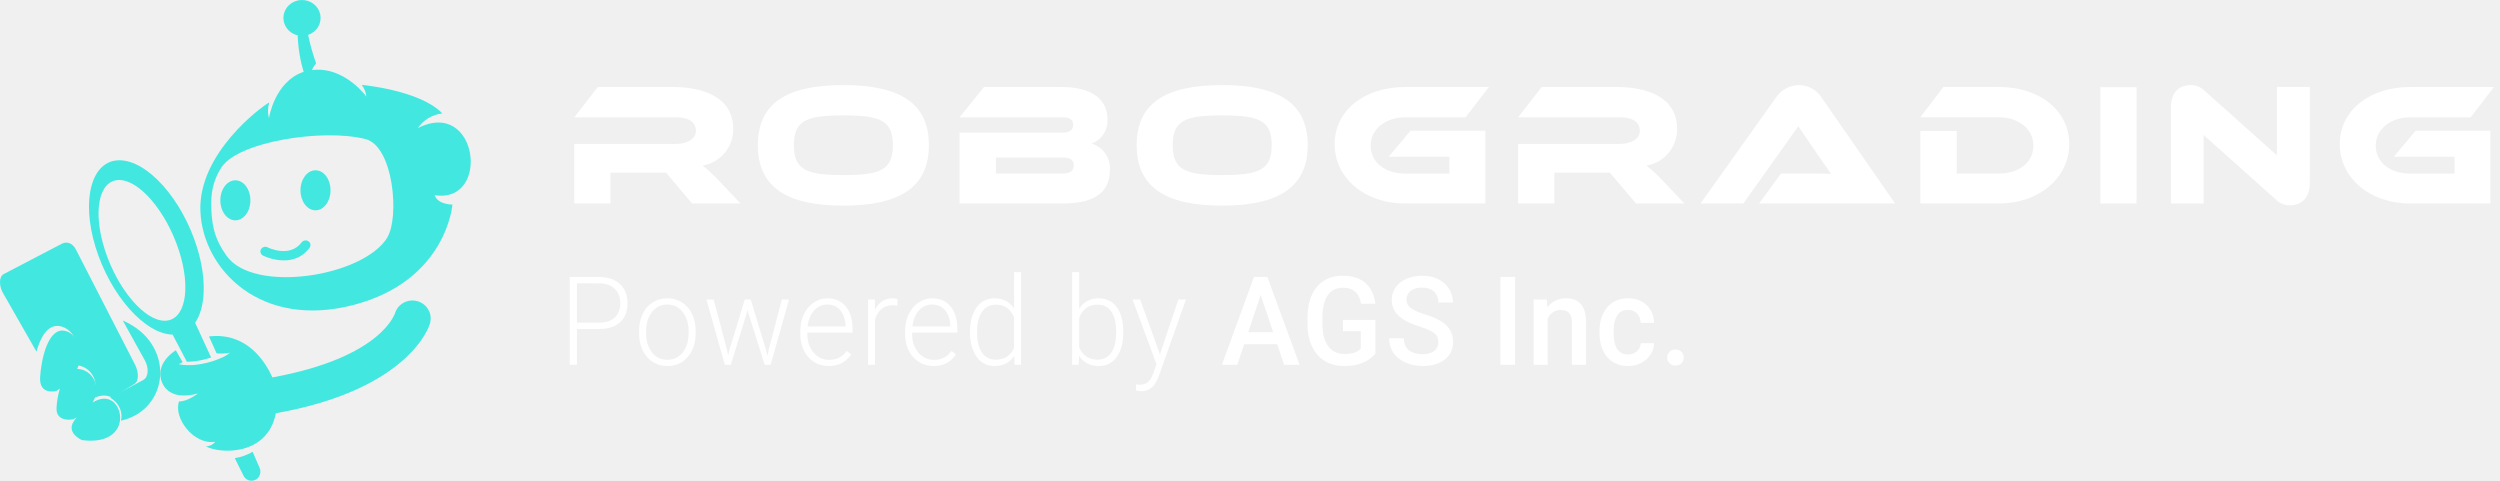
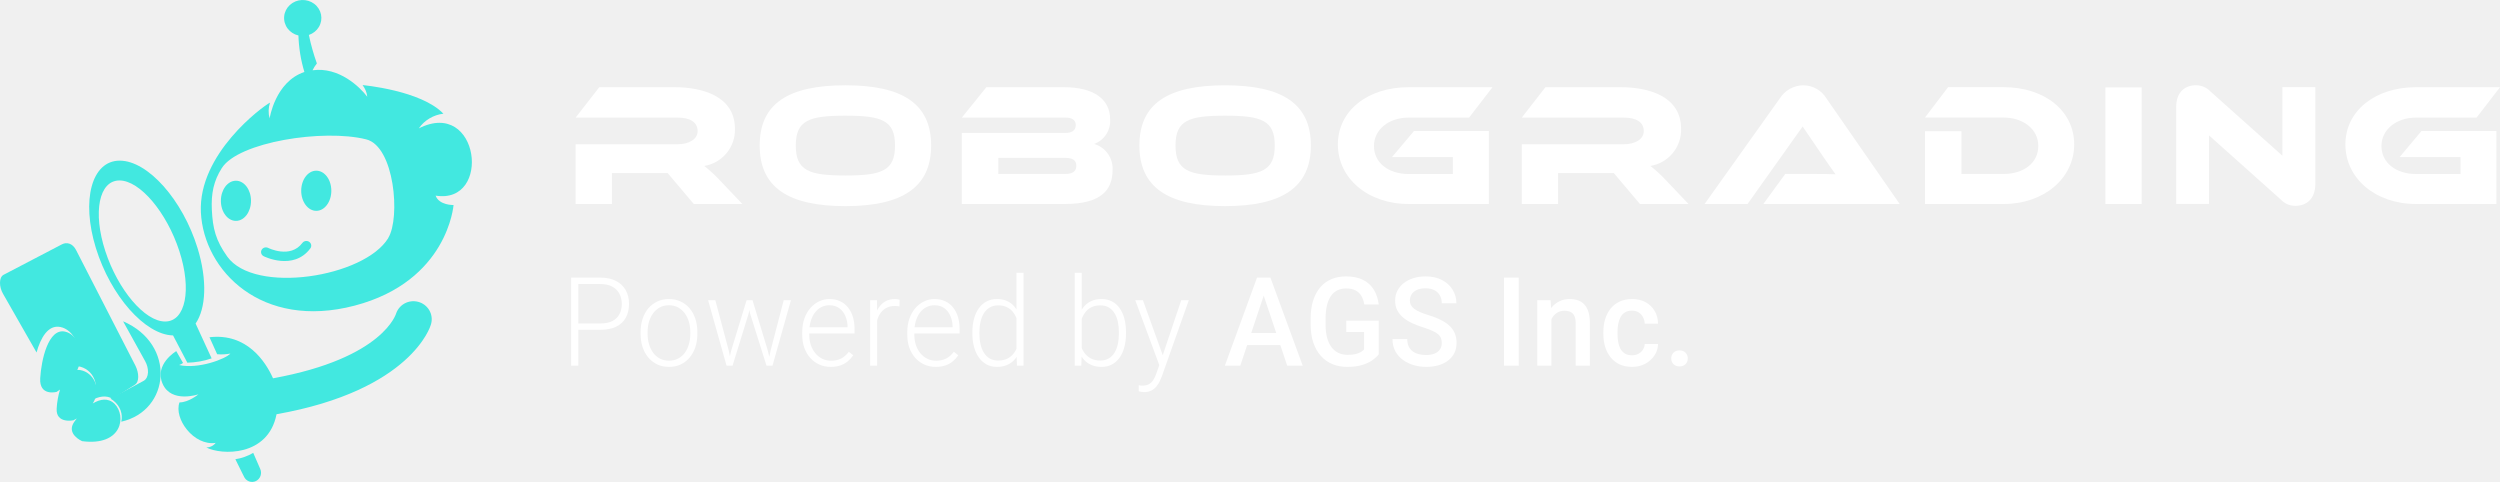
- <svg xmlns="http://www.w3.org/2000/svg" width="208" height="40" viewBox="0 0 208 40" fill="none">
-   <path d="M34.837 25.092C34.651 25.024 34.452 24.993 34.253 25.001C34.054 25.009 33.859 25.056 33.678 25.138C33.497 25.221 33.335 25.338 33.2 25.482C33.066 25.627 32.961 25.796 32.893 25.981C32.893 25.981 31.898 29.719 22.662 31.399C22.044 30.021 20.501 27.628 17.387 27.991L18.023 29.4C18.39 29.433 18.76 29.415 19.122 29.345C18.737 29.788 16.454 30.66 14.865 30.297C14.984 30.259 15.094 30.201 15.192 30.125L14.629 29.144C14.629 29.144 12.778 30.234 13.501 31.864C14.224 33.495 16.472 32.727 16.472 32.727C16.472 32.727 15.664 33.4 14.898 33.4C14.408 34.737 16.081 37.029 17.901 36.759C17.809 36.877 17.691 36.973 17.556 37.039C17.421 37.104 17.273 37.139 17.122 37.139C18.338 37.78 22.256 37.938 22.953 34.381C34.167 32.394 35.733 27.027 35.741 27.01C35.81 26.826 35.84 26.63 35.832 26.434C35.824 26.237 35.776 26.045 35.692 25.866C35.608 25.688 35.489 25.528 35.343 25.395C35.196 25.263 35.024 25.16 34.837 25.092Z" fill="#42E8E0" />
-   <path d="M10.215 26.667L12.04 29.963C12.384 30.563 12.384 31.36 11.916 31.613L9.167 33.09C9.264 33.143 9.355 33.204 9.438 33.273C9.702 33.486 9.898 33.758 10.009 34.061C10.119 34.364 10.139 34.688 10.067 35C14.14 34.085 14.642 28.57 10.215 26.667Z" fill="#42E8E0" />
-   <path d="M7.703 33.487C8.499 32.192 7.703 30.907 6.697 30.724C6.605 30.704 6.512 30.697 6.418 30.703C7.137 29.181 6.371 27.724 5.393 27.523C4.014 27.227 3.426 29.858 3.337 31.391C3.248 32.925 4.702 32.526 4.702 32.526C4.8 32.461 4.894 32.399 4.981 32.334C4.826 32.848 4.733 33.38 4.702 33.918C4.633 35.195 6.095 34.885 6.095 34.885C6.193 34.834 6.285 34.781 6.374 34.731C6.298 34.825 6.229 34.917 6.168 35.006C5.446 36.031 6.817 36.616 6.817 36.616C10.137 37.054 10.522 34.53 9.502 33.51C8.964 33.002 8.315 33.117 7.703 33.487Z" fill="#42E8E0" />
-   <path d="M26.25 14.167C25.56 14.167 25 14.915 25 15.833C25 16.752 25.56 17.5 26.25 17.5C26.94 17.5 27.5 16.755 27.5 15.833C27.5 14.912 26.946 14.167 26.25 14.167Z" fill="#42E8E0" />
-   <path d="M34.761 10.656C34.99 10.323 35.291 10.041 35.643 9.83C35.995 9.619 36.391 9.485 36.803 9.436C34.955 7.498 30.092 7.061 30.092 7.061C30.311 7.345 30.447 7.68 30.483 8.032C29.895 7.249 28.148 5.527 25.941 5.833C26.038 5.631 26.158 5.441 26.3 5.266C26.025 4.493 25.803 3.703 25.635 2.902C25.987 2.784 26.283 2.548 26.468 2.236C26.654 1.925 26.717 1.559 26.646 1.206C26.574 0.854 26.373 0.538 26.08 0.317C25.787 0.095 25.42 -0.016 25.048 0.002C24.676 0.02 24.323 0.167 24.055 0.416C23.786 0.665 23.619 0.999 23.586 1.357C23.552 1.715 23.653 2.072 23.871 2.364C24.088 2.656 24.407 2.862 24.77 2.945C24.8 3.971 24.966 4.989 25.264 5.975C22.831 6.789 22.378 9.831 22.378 9.831C22.26 9.399 22.271 8.943 22.411 8.517C21.763 8.86 16.447 12.773 16.674 17.613C16.9 22.454 21.713 27.396 29.445 25.365C37.176 23.333 37.644 17.017 37.644 17.017C37.644 17.017 36.447 17.049 36.156 16.237C40.857 16.992 39.795 8.103 34.761 10.656ZM32.231 19.753C30.248 23.015 21.122 24.462 18.86 21.293C17.903 19.954 17.656 18.958 17.583 17.409C17.521 16.07 17.727 15.02 18.415 13.942C19.798 11.78 26.844 10.682 30.383 11.564C32.755 12.137 33.237 18.087 32.231 19.736V19.753Z" fill="#42E8E0" />
-   <path d="M25.667 20.075C25.624 20.045 25.575 20.023 25.523 20.011C25.471 19.999 25.418 19.997 25.365 20.005C25.312 20.013 25.262 20.03 25.216 20.057C25.171 20.084 25.131 20.119 25.099 20.161C24.095 21.503 22.26 20.577 22.255 20.575C22.16 20.527 22.049 20.518 21.947 20.55C21.845 20.582 21.76 20.651 21.711 20.743C21.662 20.834 21.653 20.941 21.686 21.04C21.718 21.138 21.79 21.22 21.886 21.267C21.886 21.267 24.34 22.506 25.755 20.62C25.787 20.578 25.809 20.532 25.822 20.482C25.834 20.432 25.837 20.38 25.828 20.33C25.82 20.279 25.802 20.231 25.774 20.187C25.746 20.143 25.71 20.105 25.667 20.075Z" fill="#42E8E0" />
-   <path d="M19.583 15C18.892 15 18.333 15.747 18.333 16.668C18.333 17.589 18.892 18.333 19.583 18.333C20.274 18.333 20.833 17.589 20.833 16.668C20.833 15.747 20.274 15 19.583 15Z" fill="#42E8E0" />
-   <path fill-rule="evenodd" clip-rule="evenodd" d="M9.914 14.978C11.609 14.978 13.835 17.612 14.883 20.831C15.932 24.051 15.403 26.685 13.706 26.685C12.009 26.685 9.786 24.051 8.737 20.831C7.689 17.612 8.217 14.978 9.914 14.978ZM21.018 37.586L21.589 38.901C21.633 38.991 21.659 39.09 21.665 39.192C21.671 39.293 21.658 39.394 21.625 39.49C21.592 39.586 21.541 39.674 21.475 39.749C21.408 39.825 21.328 39.886 21.238 39.928C21.148 39.971 21.051 39.996 20.952 39.999C20.853 40.003 20.755 39.987 20.662 39.951C20.569 39.915 20.484 39.861 20.412 39.791C20.34 39.721 20.283 39.637 20.243 39.544L19.535 38.116C20.057 38.037 20.561 37.858 21.018 37.586ZM16.235 26.854L17.566 29.746C16.915 29.969 16.235 30.089 15.549 30.103L14.363 27.841C12.043 27.791 9.186 24.563 7.957 20.586C6.729 16.608 7.606 13.333 9.937 13.333C12.269 13.333 15.157 16.579 16.395 20.586C17.22 23.261 17.098 25.599 16.235 26.854ZM0.294 22.81L5.131 20.284C5.531 20.073 6.02 20.185 6.314 20.755L11.249 30.366C11.534 30.952 11.577 31.695 11.192 31.935L9.346 33.106C8.817 32.772 8.203 32.898 7.589 33.229C7.776 32.985 7.898 32.695 7.941 32.388C7.984 32.081 7.946 31.767 7.833 31.48C7.719 31.192 7.533 30.941 7.293 30.751C7.053 30.561 6.769 30.439 6.468 30.399C6.362 30.379 6.254 30.372 6.146 30.378C6.937 28.833 6.086 27.346 5.003 27.138C3.991 26.942 3.368 28.04 3.034 29.257L0.248 24.378C-0.077 23.823 -0.103 23.023 0.294 22.81Z" fill="#42E8E0" />
-   <path d="M61.615 16.931H57.584L55.415 14.366H50.789V16.931H47.777V11.974H56.243C57.176 11.974 57.903 11.556 57.903 10.891C57.903 10.136 57.277 9.761 56.243 9.761H47.777L49.74 7.238H55.998C58.21 7.238 61.001 7.934 61.001 10.701C61.02 11.433 60.772 12.146 60.305 12.711C59.837 13.275 59.18 13.653 58.455 13.774C58.944 14.162 59.401 14.588 59.823 15.047L61.615 16.931Z" fill="white" />
-   <path d="M77.285 12.078C77.285 15.538 74.898 17.109 70.171 17.109C65.444 17.109 63.053 15.561 63.053 12.078C63.053 8.596 65.429 7.079 70.171 7.079C74.913 7.079 77.285 8.615 77.285 12.078ZM74.288 12.078C74.288 9.993 73.195 9.602 70.171 9.602C67.147 9.602 66.05 9.989 66.05 12.078C66.05 14.168 67.143 14.566 70.171 14.566C73.199 14.566 74.288 14.164 74.288 12.078Z" fill="white" />
-   <path d="M92.344 14.106C92.344 15.712 91.457 16.931 88.387 16.931H79.831V11.034H88.445C88.885 11.034 89.289 10.875 89.289 10.384C89.289 9.892 88.869 9.761 88.445 9.761H79.831L81.868 7.238H88.317C90.649 7.238 92.142 8.139 92.142 9.919C92.168 10.354 92.053 10.786 91.815 11.151C91.576 11.516 91.226 11.795 90.816 11.947C91.278 12.084 91.679 12.372 91.956 12.764C92.233 13.155 92.37 13.628 92.344 14.106ZM82.859 13.104V14.439H88.403C89.055 14.439 89.335 14.207 89.335 13.758C89.335 13.309 89.055 13.104 88.403 13.104H82.859Z" fill="white" />
-   <path d="M108.803 12.078C108.803 15.538 106.416 17.109 101.685 17.109C96.954 17.109 94.571 15.561 94.571 12.078C94.571 8.596 96.942 7.079 101.685 7.079C106.427 7.079 108.803 8.615 108.803 12.078ZM105.806 12.078C105.806 9.993 104.713 9.602 101.685 9.602C98.657 9.602 97.568 9.989 97.568 12.078C97.568 14.168 98.661 14.566 101.685 14.566C104.71 14.566 105.806 14.164 105.806 12.078Z" fill="white" />
-   <path d="M117.358 10.875H123.578V16.931H116.908C113.533 16.931 111.042 14.799 111.042 11.99C111.042 9.18 113.533 7.238 116.908 7.238H123.878L121.934 9.761H116.908C115.279 9.761 114.039 10.744 114.039 12.121C114.039 13.499 115.232 14.443 116.908 14.443H120.589V13.038H115.536L117.358 10.875Z" fill="white" />
-   <path d="M140.146 16.931H136.115L133.946 14.366H129.319V16.931H126.307V11.974H134.774C135.707 11.974 136.434 11.556 136.434 10.891C136.434 10.136 135.807 9.761 134.774 9.761H126.307L128.27 7.238H134.529C136.741 7.238 139.532 7.934 139.532 10.701C139.551 11.433 139.303 12.146 138.835 12.711C138.367 13.275 137.711 13.653 136.985 13.774C137.474 14.162 137.932 14.588 138.354 15.047L140.146 16.931Z" fill="white" />
-   <path d="M146.357 16.931L148.176 14.439H150.622C151.205 14.439 151.885 14.439 152.351 14.466C152.091 14.117 151.683 13.525 151.364 13.061L149.619 10.499L145.047 16.931H141.483L147.726 8.166C147.933 7.838 148.219 7.566 148.558 7.376C148.898 7.186 149.28 7.084 149.669 7.079C150.056 7.081 150.437 7.182 150.774 7.372C151.111 7.563 151.393 7.836 151.593 8.166L157.673 16.931H146.357Z" fill="white" />
-   <path d="M166.291 16.931H159.773V10.891H162.8V14.439H166.299C167.974 14.439 169.179 13.511 169.179 12.118C169.179 10.725 167.928 9.757 166.299 9.757H159.773L161.692 7.234H166.291C169.697 7.234 172.157 9.192 172.157 11.986C172.157 14.78 169.669 16.931 166.291 16.931Z" fill="white" />
-   <path d="M177.759 16.931H174.746V7.257H177.759V16.931Z" fill="white" />
-   <path d="M189.312 16.567L183.345 11.235V16.927H180.624V8.886C180.624 7.597 181.401 7.075 182.268 7.075C182.494 7.076 182.718 7.123 182.925 7.213C183.132 7.302 183.319 7.433 183.473 7.597L189.44 12.926V7.234H192.173V15.259C192.173 16.548 191.395 17.086 190.517 17.086C190.291 17.087 190.067 17.042 189.859 16.953C189.652 16.864 189.466 16.732 189.312 16.567Z" fill="white" />
-   <path d="M200.981 10.875H207.2V16.931H200.53C197.156 16.931 194.668 14.799 194.668 11.99C194.668 9.18 197.156 7.238 200.53 7.238H207.5L205.556 9.761H200.53C198.901 9.761 197.661 10.744 197.661 12.121C197.661 13.499 198.854 14.443 200.53 14.443H204.223V13.038H199.169L200.981 10.875Z" fill="white" />
-   <path d="M49.816 27.374H47.793V26.847H49.816C50.238 26.847 50.581 26.777 50.844 26.636C51.111 26.492 51.304 26.298 51.425 26.054C51.548 25.81 51.61 25.535 51.61 25.231C51.61 24.933 51.548 24.658 51.425 24.407C51.304 24.156 51.111 23.956 50.844 23.805C50.581 23.651 50.238 23.574 49.816 23.574H48.002V30.351H47.403V23.042H49.816C50.336 23.042 50.773 23.134 51.127 23.318C51.485 23.502 51.755 23.758 51.937 24.086C52.118 24.414 52.209 24.792 52.209 25.221C52.209 25.669 52.118 26.056 51.937 26.38C51.755 26.702 51.486 26.948 51.132 27.118C50.778 27.289 50.339 27.374 49.816 27.374Z" fill="white" />
-   <path d="M53.171 27.721V27.555C53.171 27.16 53.226 26.795 53.337 26.461C53.447 26.126 53.605 25.836 53.81 25.592C54.018 25.348 54.266 25.159 54.556 25.025C54.845 24.888 55.167 24.819 55.521 24.819C55.878 24.819 56.202 24.888 56.491 25.025C56.78 25.159 57.029 25.348 57.237 25.592C57.445 25.836 57.604 26.126 57.715 26.461C57.825 26.795 57.88 27.16 57.88 27.555V27.721C57.88 28.116 57.825 28.48 57.715 28.815C57.604 29.146 57.445 29.434 57.237 29.679C57.032 29.923 56.785 30.114 56.496 30.251C56.207 30.385 55.885 30.452 55.531 30.452C55.173 30.452 54.85 30.385 54.56 30.251C54.271 30.114 54.023 29.923 53.815 29.679C53.607 29.434 53.447 29.146 53.337 28.815C53.226 28.48 53.171 28.116 53.171 27.721ZM53.751 27.555V27.721C53.751 28.018 53.79 28.301 53.868 28.569C53.946 28.834 54.06 29.07 54.209 29.277C54.359 29.481 54.544 29.642 54.765 29.759C54.986 29.876 55.241 29.935 55.531 29.935C55.817 29.935 56.069 29.876 56.286 29.759C56.507 29.642 56.693 29.481 56.842 29.277C56.992 29.07 57.104 28.834 57.178 28.569C57.256 28.301 57.295 28.018 57.295 27.721V27.555C57.295 27.261 57.256 26.981 57.178 26.717C57.104 26.452 56.99 26.216 56.837 26.009C56.688 25.801 56.502 25.637 56.281 25.517C56.06 25.396 55.807 25.336 55.521 25.336C55.235 25.336 54.981 25.396 54.76 25.517C54.543 25.637 54.357 25.801 54.205 26.009C54.055 26.216 53.941 26.452 53.863 26.717C53.789 26.981 53.751 27.261 53.751 27.555Z" fill="white" />
-   <path d="M60.695 29.081L61.967 24.919H62.377L62.133 26.039L60.802 30.351H60.392L60.695 29.081ZM59.373 24.919L60.49 29.106L60.729 30.351H60.305L58.774 24.919H59.373ZM63.961 29.091L65.048 24.919H65.648L64.117 30.351H63.698L63.961 29.091ZM62.459 24.919L63.712 29.046L64.029 30.351H63.62L62.26 26.034L62.03 24.919H62.459Z" fill="white" />
-   <path d="M68.949 30.452C68.605 30.452 68.288 30.387 67.999 30.256C67.713 30.125 67.462 29.941 67.248 29.704C67.037 29.466 66.873 29.185 66.755 28.86C66.642 28.532 66.585 28.174 66.585 27.786V27.57C66.585 27.152 66.645 26.773 66.765 26.436C66.886 26.097 67.051 25.808 67.263 25.567C67.474 25.326 67.714 25.142 67.984 25.015C68.257 24.884 68.543 24.819 68.842 24.819C69.177 24.819 69.474 24.881 69.734 25.005C69.994 25.125 70.212 25.297 70.388 25.522C70.566 25.743 70.701 26.005 70.792 26.31C70.883 26.611 70.929 26.944 70.929 27.309V27.675H66.936V27.163H70.349V27.093C70.342 26.789 70.282 26.504 70.168 26.24C70.058 25.972 69.892 25.754 69.671 25.587C69.45 25.42 69.174 25.336 68.842 25.336C68.595 25.336 68.368 25.39 68.16 25.497C67.955 25.604 67.778 25.758 67.628 25.959C67.482 26.156 67.368 26.392 67.287 26.666C67.209 26.938 67.17 27.239 67.17 27.57V27.786C67.17 28.087 67.212 28.368 67.297 28.629C67.384 28.887 67.508 29.115 67.667 29.312C67.83 29.51 68.021 29.663 68.242 29.774C68.463 29.884 68.707 29.94 68.974 29.94C69.286 29.94 69.562 29.881 69.802 29.764C70.043 29.643 70.259 29.454 70.451 29.197L70.817 29.488C70.703 29.662 70.56 29.823 70.388 29.97C70.219 30.117 70.015 30.234 69.778 30.321C69.541 30.408 69.265 30.452 68.949 30.452Z" fill="white" />
-   <path d="M72.802 25.818V30.351H72.222V24.919H72.787L72.802 25.818ZM74.669 24.879L74.654 25.431C74.589 25.421 74.526 25.413 74.464 25.406C74.403 25.4 74.336 25.396 74.264 25.396C74.011 25.396 73.788 25.445 73.597 25.542C73.408 25.636 73.249 25.768 73.119 25.939C72.989 26.106 72.89 26.303 72.821 26.531C72.753 26.755 72.714 26.996 72.704 27.254L72.49 27.339C72.49 26.984 72.526 26.655 72.597 26.35C72.669 26.046 72.778 25.779 72.924 25.552C73.073 25.321 73.26 25.142 73.484 25.015C73.712 24.884 73.978 24.819 74.284 24.819C74.359 24.819 74.432 24.826 74.503 24.839C74.578 24.849 74.633 24.863 74.669 24.879Z" fill="white" />
-   <path d="M77.668 30.452C77.324 30.452 77.007 30.387 76.718 30.256C76.432 30.125 76.182 29.941 75.967 29.704C75.756 29.466 75.592 29.185 75.475 28.86C75.361 28.532 75.304 28.174 75.304 27.786V27.57C75.304 27.152 75.364 26.773 75.484 26.436C75.605 26.097 75.77 25.808 75.982 25.567C76.193 25.326 76.433 25.142 76.703 25.015C76.976 24.884 77.262 24.819 77.561 24.819C77.896 24.819 78.193 24.881 78.453 25.005C78.713 25.125 78.931 25.297 79.107 25.522C79.285 25.743 79.42 26.005 79.511 26.31C79.602 26.611 79.648 26.944 79.648 27.309V27.675H75.655V27.163H79.068V27.093C79.061 26.789 79.001 26.504 78.887 26.24C78.777 25.972 78.611 25.754 78.39 25.587C78.169 25.42 77.893 25.336 77.561 25.336C77.314 25.336 77.087 25.39 76.879 25.497C76.674 25.604 76.497 25.758 76.347 25.959C76.201 26.156 76.087 26.392 76.006 26.666C75.928 26.938 75.889 27.239 75.889 27.57V27.786C75.889 28.087 75.931 28.368 76.016 28.629C76.104 28.887 76.227 29.115 76.386 29.312C76.549 29.51 76.741 29.663 76.962 29.774C77.183 29.884 77.426 29.94 77.693 29.94C78.005 29.94 78.281 29.881 78.522 29.764C78.762 29.643 78.978 29.454 79.17 29.197L79.536 29.488C79.422 29.662 79.279 29.823 79.107 29.97C78.938 30.117 78.734 30.234 78.497 30.321C78.26 30.408 77.984 30.452 77.668 30.452Z" fill="white" />
-   <path d="M84.368 29.297V22.64H84.953V30.351H84.407L84.368 29.297ZM80.707 27.691V27.585C80.707 27.163 80.754 26.784 80.848 26.445C80.942 26.104 81.077 25.813 81.253 25.572C81.432 25.328 81.646 25.142 81.896 25.015C82.147 24.884 82.429 24.819 82.745 24.819C83.053 24.819 83.326 24.871 83.564 24.975C83.801 25.078 84.004 25.227 84.173 25.421C84.345 25.616 84.483 25.846 84.587 26.114C84.695 26.382 84.773 26.68 84.821 27.008V28.348C84.782 28.656 84.711 28.939 84.607 29.197C84.503 29.451 84.365 29.674 84.192 29.864C84.02 30.052 83.812 30.197 83.569 30.301C83.328 30.401 83.05 30.452 82.735 30.452C82.423 30.452 82.142 30.385 81.891 30.251C81.641 30.117 81.428 29.928 81.253 29.684C81.077 29.436 80.942 29.143 80.848 28.805C80.754 28.467 80.707 28.096 80.707 27.691ZM81.292 27.585V27.691C81.292 28.009 81.323 28.303 81.385 28.574C81.446 28.845 81.54 29.081 81.667 29.282C81.794 29.483 81.955 29.64 82.15 29.754C82.345 29.868 82.576 29.925 82.842 29.925C83.177 29.925 83.458 29.859 83.686 29.729C83.913 29.595 84.095 29.419 84.231 29.202C84.368 28.981 84.467 28.74 84.529 28.479V26.917C84.49 26.74 84.433 26.559 84.358 26.375C84.284 26.191 84.181 26.022 84.051 25.868C83.924 25.711 83.762 25.585 83.564 25.492C83.369 25.395 83.131 25.346 82.852 25.346C82.582 25.346 82.35 25.403 82.155 25.517C81.96 25.631 81.797 25.79 81.667 25.994C81.54 26.195 81.446 26.43 81.385 26.702C81.323 26.973 81.292 27.267 81.292 27.585Z" fill="white" />
-   <path d="M89.202 22.64H89.787V29.297L89.748 30.351H89.202V22.64ZM93.458 27.585V27.691C93.458 28.096 93.412 28.467 93.321 28.805C93.23 29.143 93.099 29.436 92.926 29.684C92.754 29.928 92.543 30.117 92.293 30.251C92.046 30.385 91.761 30.452 91.439 30.452C91.124 30.452 90.845 30.401 90.601 30.301C90.357 30.197 90.149 30.052 89.977 29.864C89.805 29.674 89.666 29.451 89.562 29.197C89.459 28.939 89.385 28.656 89.343 28.348V27.008C89.392 26.68 89.47 26.382 89.577 26.114C89.684 25.846 89.823 25.616 89.992 25.421C90.164 25.227 90.368 25.078 90.606 24.975C90.846 24.871 91.121 24.819 91.43 24.819C91.751 24.819 92.037 24.884 92.288 25.015C92.541 25.142 92.754 25.328 92.926 25.572C93.099 25.813 93.23 26.104 93.321 26.445C93.412 26.784 93.458 27.163 93.458 27.585ZM92.868 27.691V27.585C92.868 27.267 92.838 26.973 92.78 26.702C92.722 26.43 92.629 26.195 92.502 25.994C92.379 25.79 92.219 25.631 92.024 25.517C91.829 25.403 91.595 25.346 91.322 25.346C91.043 25.346 90.804 25.395 90.606 25.492C90.411 25.585 90.248 25.711 90.118 25.868C89.992 26.022 89.891 26.191 89.816 26.375C89.741 26.559 89.686 26.74 89.65 26.917V28.479C89.706 28.73 89.801 28.966 89.938 29.187C90.074 29.407 90.258 29.587 90.489 29.724C90.719 29.858 91.001 29.925 91.332 29.925C91.599 29.925 91.828 29.868 92.019 29.754C92.215 29.64 92.374 29.483 92.497 29.282C92.624 29.081 92.717 28.845 92.775 28.574C92.837 28.303 92.868 28.009 92.868 27.691Z" fill="white" />
-   <path d="M96.399 29.809L98.041 24.919H98.67L96.438 31.225C96.392 31.349 96.334 31.486 96.262 31.637C96.194 31.787 96.103 31.931 95.989 32.068C95.879 32.209 95.739 32.323 95.57 32.41C95.404 32.5 95.201 32.545 94.96 32.545C94.899 32.545 94.819 32.537 94.722 32.52C94.627 32.507 94.559 32.493 94.517 32.48L94.512 31.973C94.548 31.983 94.6 31.991 94.668 31.998C94.736 32.005 94.783 32.008 94.809 32.008C95.021 32.008 95.198 31.971 95.341 31.898C95.487 31.824 95.609 31.713 95.706 31.566C95.804 31.422 95.89 31.242 95.965 31.024L96.399 29.809ZM94.863 24.919L96.545 29.583L96.701 30.211L96.277 30.457L94.229 24.919H94.863Z" fill="white" />
-   <path d="M105.064 24.016L102.943 30.351H101.661L104.333 23.042H105.152L105.064 24.016ZM106.839 30.351L104.713 24.016L104.62 23.042H105.444L108.126 30.351H106.839ZM106.736 27.64V28.639H102.875V27.64H106.736Z" fill="white" />
-   <path d="M114.435 26.616V29.407C114.334 29.545 114.177 29.695 113.962 29.859C113.751 30.02 113.47 30.159 113.119 30.276C112.768 30.393 112.331 30.452 111.808 30.452C111.362 30.452 110.954 30.375 110.584 30.221C110.213 30.064 109.893 29.834 109.624 29.533C109.357 29.232 109.151 28.865 109.004 28.434C108.858 27.998 108.785 27.503 108.785 26.948V26.441C108.785 25.888 108.852 25.396 108.985 24.965C109.121 24.529 109.316 24.161 109.57 23.86C109.823 23.559 110.129 23.331 110.486 23.177C110.847 23.02 111.255 22.941 111.71 22.941C112.292 22.941 112.773 23.042 113.153 23.243C113.537 23.44 113.832 23.715 114.04 24.066C114.248 24.417 114.38 24.819 114.435 25.271H113.236C113.197 25.016 113.121 24.789 113.007 24.588C112.896 24.387 112.737 24.23 112.529 24.116C112.324 23.999 112.058 23.94 111.73 23.94C111.447 23.94 111.198 23.996 110.984 24.106C110.769 24.216 110.59 24.379 110.447 24.593C110.308 24.807 110.202 25.068 110.131 25.376C110.059 25.684 110.023 26.035 110.023 26.43V26.948C110.023 27.349 110.064 27.706 110.145 28.017C110.23 28.328 110.35 28.591 110.506 28.805C110.665 29.019 110.859 29.182 111.086 29.292C111.314 29.399 111.57 29.453 111.856 29.453C112.136 29.453 112.365 29.429 112.544 29.382C112.722 29.332 112.864 29.274 112.968 29.207C113.075 29.136 113.158 29.07 113.216 29.006V27.555H111.739V26.616H114.435Z" fill="white" />
-   <path d="M119.667 28.469C119.667 28.318 119.645 28.184 119.599 28.067C119.557 27.95 119.481 27.843 119.37 27.746C119.26 27.649 119.104 27.555 118.902 27.465C118.704 27.371 118.45 27.276 118.142 27.178C117.804 27.071 117.492 26.953 117.206 26.822C116.923 26.688 116.676 26.534 116.465 26.36C116.253 26.183 116.089 25.98 115.972 25.753C115.855 25.522 115.797 25.256 115.797 24.954C115.797 24.657 115.857 24.386 115.977 24.141C116.101 23.897 116.274 23.686 116.499 23.509C116.726 23.328 116.994 23.189 117.303 23.092C117.612 22.992 117.953 22.941 118.327 22.941C118.853 22.941 119.307 23.042 119.687 23.243C120.07 23.443 120.365 23.713 120.569 24.051C120.777 24.389 120.881 24.762 120.881 25.17H119.667C119.667 24.929 119.617 24.717 119.516 24.533C119.419 24.345 119.269 24.198 119.068 24.091C118.87 23.984 118.618 23.93 118.312 23.93C118.023 23.93 117.782 23.976 117.591 24.066C117.399 24.156 117.256 24.278 117.162 24.432C117.067 24.586 117.02 24.76 117.02 24.954C117.02 25.092 117.051 25.217 117.113 25.331C117.175 25.442 117.269 25.545 117.396 25.642C117.522 25.736 117.682 25.825 117.873 25.908C118.065 25.992 118.291 26.072 118.551 26.149C118.944 26.27 119.287 26.404 119.58 26.551C119.872 26.695 120.116 26.859 120.311 27.043C120.506 27.227 120.652 27.436 120.75 27.671C120.847 27.901 120.896 28.164 120.896 28.459C120.896 28.767 120.836 29.044 120.716 29.292C120.595 29.536 120.423 29.745 120.199 29.92C119.978 30.09 119.711 30.223 119.399 30.316C119.091 30.407 118.746 30.452 118.366 30.452C118.025 30.452 117.688 30.405 117.357 30.311C117.028 30.217 116.729 30.075 116.46 29.884C116.19 29.69 115.975 29.449 115.816 29.162C115.657 28.87 115.577 28.531 115.577 28.142H116.801C116.801 28.38 116.84 28.582 116.918 28.75C116.999 28.917 117.111 29.054 117.254 29.162C117.397 29.265 117.563 29.342 117.752 29.392C117.943 29.443 118.148 29.468 118.366 29.468C118.652 29.468 118.891 29.426 119.082 29.342C119.277 29.259 119.424 29.141 119.521 28.991C119.619 28.84 119.667 28.666 119.667 28.469Z" fill="white" />
-   <path d="M126.056 23.042V30.351H124.833V23.042H126.056Z" fill="white" />
-   <path d="M128.768 26.079V30.351H127.593V24.919H128.7L128.768 26.079ZM128.558 27.434L128.178 27.43C128.181 27.045 128.233 26.692 128.334 26.37C128.438 26.049 128.581 25.773 128.763 25.542C128.948 25.311 129.169 25.134 129.426 25.01C129.683 24.883 129.969 24.819 130.284 24.819C130.538 24.819 130.767 24.856 130.972 24.929C131.18 25 131.357 25.115 131.503 25.276C131.652 25.436 131.766 25.646 131.844 25.903C131.922 26.158 131.961 26.471 131.961 26.842V30.351H130.781V26.837C130.781 26.576 130.744 26.37 130.669 26.22C130.598 26.066 130.492 25.957 130.352 25.893C130.216 25.826 130.045 25.793 129.841 25.793C129.639 25.793 129.459 25.836 129.299 25.923C129.14 26.01 129.005 26.129 128.895 26.28C128.788 26.43 128.705 26.605 128.646 26.802C128.588 26.999 128.558 27.21 128.558 27.434Z" fill="white" />
-   <path d="M135.458 29.488C135.65 29.488 135.822 29.449 135.975 29.372C136.131 29.292 136.256 29.182 136.35 29.041C136.448 28.9 136.501 28.738 136.511 28.554H137.618C137.611 28.905 137.51 29.225 137.315 29.513C137.12 29.801 136.862 30.03 136.54 30.201C136.218 30.368 135.863 30.452 135.473 30.452C135.07 30.452 134.719 30.381 134.42 30.241C134.121 30.097 133.872 29.899 133.674 29.648C133.475 29.398 133.326 29.108 133.225 28.78C133.128 28.452 133.079 28.101 133.079 27.726V27.55C133.079 27.175 133.128 26.824 133.225 26.496C133.326 26.164 133.475 25.873 133.674 25.622C133.872 25.371 134.121 25.175 134.42 25.035C134.719 24.891 135.068 24.819 135.468 24.819C135.89 24.819 136.261 24.906 136.579 25.08C136.898 25.251 137.148 25.49 137.33 25.798C137.515 26.102 137.611 26.457 137.618 26.862H136.511C136.501 26.661 136.452 26.481 136.365 26.32C136.28 26.156 136.16 26.026 136.004 25.928C135.851 25.831 135.668 25.783 135.453 25.783C135.216 25.783 135.019 25.833 134.863 25.933C134.707 26.03 134.585 26.164 134.498 26.335C134.41 26.502 134.346 26.692 134.307 26.902C134.272 27.11 134.254 27.326 134.254 27.55V27.726C134.254 27.95 134.272 28.168 134.307 28.378C134.343 28.589 134.405 28.778 134.493 28.946C134.584 29.11 134.707 29.242 134.863 29.342C135.019 29.439 135.217 29.488 135.458 29.488Z" fill="white" />
-   <path d="M138.711 29.749C138.711 29.561 138.773 29.404 138.896 29.277C139.02 29.146 139.187 29.081 139.398 29.081C139.613 29.081 139.78 29.146 139.9 29.277C140.024 29.404 140.086 29.561 140.086 29.749C140.086 29.936 140.024 30.094 139.9 30.221C139.78 30.348 139.613 30.412 139.398 30.412C139.187 30.412 139.02 30.348 138.896 30.221C138.773 30.094 138.711 29.936 138.711 29.749Z" fill="white" />
+ <svg xmlns="http://www.w3.org/2000/svg" width="249" height="48" viewBox="0 0 249 48" fill="none">
+   <path d="M41.805 30.11C41.581 30.029 41.342 29.992 41.104 30.002C40.865 30.011 40.63 30.067 40.414 30.166C40.197 30.265 40.002 30.405 39.84 30.579C39.678 30.752 39.553 30.956 39.471 31.177C39.471 31.177 38.278 35.663 27.194 37.678C26.452 36.025 24.602 33.154 20.865 33.589L21.628 35.28C22.068 35.32 22.512 35.297 22.947 35.215C22.485 35.746 19.745 36.791 17.838 36.357C17.98 36.311 18.113 36.241 18.23 36.15L17.555 34.973C17.555 34.973 15.333 36.281 16.201 38.237C17.069 40.194 19.766 39.273 19.766 39.273C19.766 39.273 18.797 40.08 17.877 40.08C17.289 41.685 19.297 44.435 21.481 44.111C21.371 44.252 21.23 44.367 21.068 44.446C20.906 44.525 20.727 44.566 20.547 44.566C22.005 45.336 26.708 45.526 27.544 41.257C41 38.873 42.879 32.433 42.889 32.412C42.971 32.191 43.008 31.956 42.998 31.72C42.988 31.485 42.931 31.254 42.831 31.04C42.73 30.826 42.587 30.634 42.411 30.474C42.235 30.315 42.029 30.191 41.805 30.11Z" fill="#42E8E0" />
+   <path d="M12.258 32L14.448 35.956C14.861 36.676 14.861 37.632 14.3 37.936L11 39.709C11.117 39.771 11.226 39.844 11.326 39.927C11.642 40.184 11.878 40.51 12.01 40.873C12.143 41.237 12.167 41.625 12.081 42C16.968 40.903 17.571 34.284 12.258 32Z" fill="#42E8E0" />
+   <path d="M9.243 40.184C10.199 38.631 9.243 37.088 8.036 36.868C7.926 36.845 7.814 36.837 7.702 36.843C8.565 35.017 7.645 33.269 6.472 33.028C4.817 32.673 4.112 35.829 4.005 37.67C3.898 39.51 5.643 39.031 5.643 39.031C5.76 38.953 5.873 38.879 5.977 38.801C5.792 39.417 5.679 40.056 5.643 40.702C5.559 42.234 7.314 41.861 7.314 41.861C7.431 41.801 7.542 41.737 7.649 41.677C7.558 41.79 7.475 41.9 7.401 42.007C6.535 43.237 8.18 43.94 8.18 43.94C12.165 44.464 12.626 41.436 11.403 40.212C10.757 39.602 9.979 39.741 9.243 40.184Z" fill="#42E8E0" />
+   <path d="M31.5 17C30.672 17 30 17.897 30 19C30 20.103 30.672 21 31.5 21C32.328 21 33 20.106 33 19C33 17.894 32.335 17 31.5 17Z" fill="#42E8E0" />
+   <path d="M41.713 12.788C41.987 12.387 42.349 12.049 42.772 11.796C43.195 11.543 43.669 11.382 44.163 11.323C41.946 8.998 36.111 8.474 36.111 8.474C36.374 8.814 36.536 9.216 36.58 9.638C35.874 8.699 33.777 6.632 31.129 7C31.246 6.758 31.39 6.529 31.56 6.319C31.23 5.391 30.963 4.444 30.762 3.482C31.184 3.341 31.54 3.057 31.762 2.683C31.985 2.31 32.06 1.871 31.975 1.448C31.889 1.025 31.648 0.646 31.296 0.38C30.944 0.114 30.504 -0.02 30.058 0.002C29.611 0.024 29.188 0.201 28.866 0.5C28.543 0.798 28.343 1.199 28.303 1.628C28.262 2.058 28.384 2.487 28.645 2.837C28.906 3.187 29.289 3.434 29.724 3.534C29.761 4.765 29.96 5.987 30.317 7.17C27.398 8.147 26.854 11.797 26.854 11.797C26.712 11.278 26.725 10.732 26.893 10.22C26.116 10.632 19.737 15.328 20.008 21.136C20.28 26.945 26.056 32.876 35.334 30.438C44.612 28 45.173 20.421 45.173 20.421C45.173 20.421 43.736 20.459 43.387 19.485C49.028 20.39 47.754 9.723 41.713 12.788ZM38.677 23.703C36.298 27.619 25.346 29.355 22.632 25.552C21.484 23.945 21.188 22.75 21.099 20.891C21.025 19.284 21.272 18.024 22.099 16.73C23.758 14.136 32.213 12.818 36.46 13.877C39.306 14.565 39.885 21.705 38.677 23.683V23.703Z" fill="#42E8E0" />
+   <path d="M30.8 24.09C30.749 24.054 30.69 24.028 30.628 24.013C30.566 23.999 30.501 23.996 30.438 24.006C30.375 24.015 30.314 24.037 30.259 24.069C30.205 24.101 30.157 24.143 30.119 24.193C28.914 25.803 26.713 24.692 26.706 24.689C26.592 24.633 26.459 24.622 26.337 24.66C26.214 24.698 26.113 24.781 26.054 24.891C25.995 25.001 25.984 25.13 26.023 25.248C26.062 25.366 26.149 25.464 26.263 25.52C26.263 25.52 29.208 27.008 30.907 24.744C30.944 24.694 30.971 24.638 30.986 24.578C31.001 24.518 31.004 24.456 30.994 24.396C30.984 24.335 30.962 24.277 30.929 24.224C30.896 24.172 30.852 24.127 30.8 24.09Z" fill="#42E8E0" />
+   <path d="M23.5 18C22.671 18 22 18.897 22 20.002C22 21.107 22.671 22 23.5 22C24.329 22 25 21.107 25 20.002C25 18.897 24.329 18 23.5 18Z" fill="#42E8E0" />
+   <path fill-rule="evenodd" clip-rule="evenodd" d="M11.897 17.974C13.93 17.974 16.601 21.134 17.86 24.998C19.118 28.861 18.484 32.022 16.447 32.022C14.41 32.022 11.743 28.861 10.485 24.998C9.226 21.134 9.861 17.974 11.897 17.974ZM25.221 45.104L25.907 46.681C25.96 46.789 25.991 46.908 25.998 47.03C26.006 47.151 25.989 47.273 25.95 47.388C25.911 47.503 25.85 47.609 25.77 47.699C25.69 47.79 25.593 47.863 25.486 47.914C25.378 47.966 25.261 47.995 25.143 47.999C25.024 48.004 24.905 47.984 24.794 47.941C24.683 47.898 24.581 47.833 24.495 47.749C24.409 47.665 24.34 47.565 24.292 47.453L23.442 45.739C24.069 45.645 24.673 45.429 25.221 45.104ZM19.482 32.225L21.079 35.695C20.298 35.963 19.482 36.107 18.659 36.123L17.236 33.409C14.452 33.349 11.023 29.475 9.549 24.703C8.074 19.93 9.127 16 11.925 16C14.722 16 18.189 19.895 19.674 24.703C20.664 27.913 20.517 30.719 19.482 32.225ZM0.353 27.372L6.158 24.341C6.638 24.088 7.224 24.221 7.577 24.906L13.498 36.44C13.841 37.142 13.893 38.034 13.43 38.322L11.215 39.727C10.581 39.327 9.843 39.477 9.106 39.874C9.332 39.582 9.478 39.234 9.529 38.865C9.581 38.497 9.536 38.121 9.399 37.776C9.263 37.431 9.039 37.129 8.752 36.901C8.464 36.673 8.123 36.527 7.762 36.478C7.634 36.455 7.504 36.447 7.375 36.454C8.325 34.599 7.303 32.815 6.003 32.566C4.79 32.331 4.042 33.648 3.641 35.109L0.298 29.254C-0.093 28.587 -0.124 27.628 0.353 27.372Z" fill="#42E8E0" />
+   <path d="M73.938 20.317H69.101L66.498 17.239H60.947V20.317H57.332V14.369H67.492C68.611 14.369 69.484 13.868 69.484 13.069C69.484 12.163 68.733 11.713 67.492 11.713H57.332L59.688 8.686H67.198C69.852 8.686 73.201 9.521 73.201 12.841C73.224 13.719 72.927 14.576 72.365 15.253C71.804 15.93 71.016 16.383 70.146 16.528C70.732 16.994 71.281 17.505 71.788 18.056L73.938 20.317Z" fill="white" />
+   <path d="M92.742 14.494C92.742 18.645 89.877 20.53 84.205 20.53C78.533 20.53 75.664 18.673 75.664 14.494C75.664 10.315 78.514 8.495 84.205 8.495C89.896 8.495 92.742 10.338 92.742 14.494ZM89.145 14.494C89.145 11.991 87.834 11.522 84.205 11.522C80.576 11.522 79.261 11.986 79.261 14.494C79.261 17.001 80.571 17.48 84.205 17.48C87.839 17.48 89.145 16.997 89.145 14.494Z" fill="white" />
+   <path d="M110.813 16.928C110.813 18.855 109.749 20.317 106.064 20.317H95.797V13.241H106.135C106.662 13.241 107.147 13.05 107.147 12.461C107.147 11.871 106.643 11.713 106.135 11.713H95.797L98.242 8.686H105.98C108.779 8.686 110.57 9.767 110.57 11.903C110.602 12.425 110.464 12.943 110.178 13.381C109.892 13.819 109.472 14.154 108.979 14.337C109.533 14.501 110.014 14.846 110.347 15.316C110.679 15.786 110.844 16.354 110.813 16.928ZM99.431 15.725V17.327H106.083C106.867 17.327 107.202 17.048 107.202 16.51C107.202 15.971 106.867 15.725 106.083 15.725H99.431Z" fill="white" />
+   <path d="M130.563 14.494C130.563 18.645 127.699 20.53 122.022 20.53C116.345 20.53 113.485 18.673 113.485 14.494C113.485 10.315 116.331 8.495 122.022 8.495C127.713 8.495 130.563 10.338 130.563 14.494ZM126.967 14.494C126.967 11.991 125.655 11.522 122.022 11.522C118.388 11.522 117.082 11.986 117.082 14.494C117.082 17.001 118.393 17.48 122.022 17.48C125.651 17.48 126.967 16.997 126.967 14.494Z" fill="white" />
+   <path d="M140.83 13.05H148.294V20.317H140.289C136.24 20.317 133.251 17.759 133.251 14.388C133.251 11.017 136.24 8.686 140.289 8.686H148.653L146.32 11.713H140.289C138.335 11.713 136.846 12.893 136.846 14.546C136.846 16.199 138.279 17.332 140.289 17.332H144.707V15.646H138.643L140.83 13.05Z" fill="white" />
+   <path d="M168.175 20.317H163.338L160.735 17.239H155.183V20.317H151.569V14.369H161.729C162.848 14.369 163.721 13.868 163.721 13.069C163.721 12.163 162.969 11.713 161.729 11.713H151.569L153.925 8.686H161.435C164.089 8.686 167.438 9.521 167.438 12.841C167.461 13.719 167.164 14.576 166.602 15.253C166.04 15.93 165.253 16.383 164.382 16.528C164.969 16.994 165.518 17.505 166.025 18.056L168.175 20.317Z" fill="white" />
+   <path d="M175.628 20.317L177.811 17.326H180.746C181.445 17.326 182.262 17.326 182.821 17.359C182.509 16.941 182.019 16.23 181.637 15.673L179.543 12.599L174.056 20.317H169.779L177.27 9.799C177.519 9.405 177.863 9.079 178.27 8.851C178.677 8.624 179.136 8.501 179.603 8.495C180.068 8.497 180.524 8.618 180.928 8.847C181.333 9.075 181.671 9.403 181.912 9.799L189.208 20.317H175.628Z" fill="white" />
+   <path d="M199.549 20.318H191.727V13.069H195.36V17.327H199.559C201.569 17.327 203.015 16.213 203.015 14.541C203.015 12.87 201.513 11.709 199.559 11.709H191.727L194.031 8.681H199.549C203.636 8.681 206.589 11.031 206.589 14.383C206.589 17.736 203.603 20.318 199.549 20.318Z" fill="white" />
+   <path d="M213.31 20.317H209.695V8.708H213.31V20.317Z" fill="white" />
+   <path d="M227.174 19.881L220.014 13.482V20.312H216.748V10.663C216.748 9.117 217.681 8.49 218.721 8.49C218.993 8.491 219.261 8.547 219.51 8.655C219.758 8.763 219.982 8.92 220.168 9.117L227.328 15.511V8.68H230.607V18.311C230.607 19.857 229.674 20.503 228.62 20.503C228.349 20.505 228.081 20.451 227.831 20.343C227.582 20.236 227.359 20.079 227.174 19.881Z" fill="white" />
+   <path d="M241.177 13.05H248.64V20.317H240.636C236.587 20.317 233.602 17.759 233.602 14.388C233.602 11.017 236.587 8.686 240.636 8.686H249L246.667 11.713H240.636C238.681 11.713 237.193 12.893 237.193 14.546C237.193 16.199 238.625 17.332 240.636 17.332H245.068V15.646H239.003L241.177 13.05Z" fill="white" />
+   <path d="M59.779 32.849H57.351V32.217H59.779C60.286 32.217 60.698 32.132 61.014 31.963C61.333 31.791 61.565 31.558 61.71 31.265C61.858 30.971 61.932 30.642 61.932 30.277C61.932 29.919 61.858 29.59 61.71 29.289C61.565 28.988 61.333 28.747 61.014 28.566C60.698 28.381 60.286 28.289 59.779 28.289H57.603V36.422H56.883V27.65H59.779C60.403 27.65 60.928 27.761 61.353 27.981C61.782 28.202 62.105 28.51 62.324 28.903C62.542 29.297 62.651 29.751 62.651 30.265C62.651 30.803 62.542 31.267 62.324 31.656C62.105 32.042 61.784 32.337 61.359 32.542C60.934 32.747 60.407 32.849 59.779 32.849Z" fill="white" />
+   <path d="M63.805 33.265V33.066C63.805 32.592 63.872 32.154 64.004 31.753C64.137 31.351 64.326 31.004 64.572 30.71C64.821 30.417 65.12 30.19 65.467 30.03C65.814 29.865 66.2 29.783 66.625 29.783C67.054 29.783 67.442 29.865 67.789 30.03C68.136 30.19 68.435 30.417 68.684 30.71C68.934 31.004 69.125 31.351 69.258 31.753C69.39 32.154 69.457 32.592 69.457 33.066V33.265C69.457 33.739 69.39 34.176 69.258 34.578C69.125 34.976 68.934 35.321 68.684 35.614C68.439 35.907 68.142 36.136 67.795 36.301C67.448 36.462 67.062 36.542 66.637 36.542C66.208 36.542 65.82 36.462 65.473 36.301C65.126 36.136 64.827 35.907 64.578 35.614C64.328 35.321 64.137 34.976 64.004 34.578C63.872 34.176 63.805 33.739 63.805 33.265ZM64.502 33.066V33.265C64.502 33.622 64.548 33.962 64.642 34.283C64.736 34.6 64.872 34.883 65.052 35.132C65.231 35.377 65.453 35.57 65.718 35.711C65.984 35.851 66.29 35.922 66.637 35.922C66.98 35.922 67.282 35.851 67.544 35.711C67.809 35.57 68.031 35.377 68.211 35.132C68.39 34.883 68.525 34.6 68.614 34.283C68.708 33.962 68.755 33.622 68.755 33.265V33.066C68.755 32.713 68.708 32.377 68.614 32.06C68.525 31.743 68.388 31.459 68.205 31.21C68.025 30.962 67.803 30.765 67.538 30.62C67.273 30.476 66.968 30.403 66.625 30.403C66.282 30.403 65.978 30.476 65.713 30.62C65.451 30.765 65.229 30.962 65.046 31.21C64.866 31.459 64.73 31.743 64.636 32.06C64.546 32.377 64.502 32.713 64.502 33.066Z" fill="white" />
+   <path d="M72.834 34.897L74.361 29.903H74.852L74.559 31.247L72.962 36.422H72.471L72.834 34.897ZM71.248 29.903L72.588 34.928L72.875 36.422H72.366L70.529 29.903H71.248ZM76.753 34.91L78.058 29.903H78.777L76.94 36.422H76.437L76.753 34.91ZM74.951 29.903L76.455 34.855L76.835 36.422H76.344L74.712 31.241L74.436 29.903H74.951Z" fill="white" />
+   <path d="M82.739 36.542C82.326 36.542 81.946 36.464 81.599 36.307C81.255 36.151 80.955 35.93 80.698 35.644C80.444 35.359 80.247 35.022 80.107 34.632C79.97 34.239 79.902 33.809 79.902 33.343V33.084C79.902 32.582 79.974 32.128 80.118 31.723C80.263 31.317 80.462 30.97 80.715 30.68C80.969 30.391 81.257 30.17 81.581 30.018C81.909 29.861 82.252 29.783 82.611 29.783C83.012 29.783 83.369 29.857 83.681 30.006C83.993 30.15 84.254 30.357 84.465 30.626C84.68 30.891 84.841 31.206 84.951 31.572C85.06 31.933 85.114 32.333 85.114 32.771V33.211H80.323V32.596H84.418V32.512C84.41 32.146 84.338 31.805 84.202 31.488C84.069 31.166 83.87 30.905 83.605 30.704C83.34 30.504 83.008 30.403 82.611 30.403C82.314 30.403 82.041 30.468 81.792 30.596C81.546 30.724 81.333 30.909 81.154 31.15C80.978 31.387 80.842 31.67 80.744 32C80.651 32.325 80.604 32.687 80.604 33.084V33.343C80.604 33.705 80.655 34.042 80.756 34.355C80.861 34.664 81.01 34.938 81.201 35.175C81.396 35.411 81.626 35.596 81.891 35.729C82.156 35.861 82.449 35.928 82.769 35.928C83.143 35.928 83.475 35.857 83.763 35.717C84.052 35.572 84.311 35.345 84.541 35.036L84.98 35.385C84.843 35.594 84.672 35.787 84.465 35.964C84.262 36.14 84.019 36.281 83.734 36.385C83.449 36.49 83.118 36.542 82.739 36.542Z" fill="white" />
+   <path d="M87.362 30.982V36.422H86.666V29.903H87.345L87.362 30.982ZM89.603 29.855L89.585 30.518C89.507 30.506 89.431 30.496 89.357 30.488C89.283 30.48 89.203 30.476 89.117 30.476C88.813 30.476 88.546 30.534 88.316 30.65C88.09 30.763 87.899 30.921 87.743 31.126C87.587 31.327 87.468 31.564 87.386 31.837C87.304 32.106 87.257 32.395 87.245 32.705L86.988 32.807C86.988 32.381 87.031 31.986 87.117 31.62C87.203 31.255 87.333 30.935 87.509 30.662C87.688 30.385 87.912 30.17 88.181 30.018C88.454 29.861 88.774 29.783 89.141 29.783C89.231 29.783 89.318 29.791 89.404 29.807C89.494 29.819 89.56 29.835 89.603 29.855Z" fill="white" />
+   <path d="M93.202 36.542C92.789 36.542 92.409 36.464 92.061 36.307C91.718 36.151 91.418 35.93 91.161 35.644C90.907 35.359 90.71 35.022 90.57 34.632C90.433 34.239 90.365 33.809 90.365 33.343V33.084C90.365 32.582 90.437 32.128 90.581 31.723C90.726 31.317 90.925 30.97 91.178 30.68C91.432 30.391 91.72 30.17 92.044 30.018C92.372 29.861 92.715 29.783 93.074 29.783C93.475 29.783 93.832 29.857 94.144 30.006C94.456 30.15 94.717 30.357 94.928 30.626C95.142 30.891 95.304 31.206 95.414 31.572C95.523 31.933 95.577 32.333 95.577 32.771V33.211H90.786V32.596H94.881V32.512C94.873 32.146 94.801 31.805 94.665 31.488C94.532 31.166 94.333 30.905 94.068 30.704C93.803 30.504 93.471 30.403 93.074 30.403C92.777 30.403 92.504 30.468 92.255 30.596C92.009 30.724 91.796 30.909 91.617 31.15C91.441 31.387 91.305 31.67 91.207 32C91.114 32.325 91.067 32.687 91.067 33.084V33.343C91.067 33.705 91.118 34.042 91.219 34.355C91.324 34.664 91.473 34.938 91.664 35.175C91.859 35.411 92.089 35.596 92.354 35.729C92.619 35.861 92.912 35.928 93.231 35.928C93.606 35.928 93.937 35.857 94.226 35.717C94.515 35.572 94.774 35.345 95.004 35.036L95.443 35.385C95.306 35.594 95.135 35.787 94.928 35.964C94.725 36.14 94.481 36.281 94.197 36.385C93.912 36.49 93.581 36.542 93.202 36.542Z" fill="white" />
+   <path d="M101.242 35.157V27.168H101.944V36.422H101.289L101.242 35.157ZM96.848 33.229V33.102C96.848 32.596 96.905 32.14 97.018 31.735C97.131 31.325 97.293 30.976 97.504 30.686C97.718 30.393 97.975 30.17 98.276 30.018C98.576 29.861 98.915 29.783 99.294 29.783C99.664 29.783 99.992 29.845 100.277 29.97C100.561 30.094 100.805 30.273 101.008 30.506C101.214 30.739 101.38 31.016 101.505 31.337C101.634 31.658 101.727 32.016 101.786 32.409V34.018C101.739 34.387 101.653 34.727 101.528 35.036C101.404 35.341 101.238 35.608 101.031 35.837C100.824 36.062 100.575 36.237 100.282 36.361C99.994 36.482 99.66 36.542 99.282 36.542C98.908 36.542 98.57 36.462 98.27 36.301C97.97 36.14 97.714 35.913 97.504 35.62C97.293 35.323 97.131 34.972 97.018 34.566C96.905 34.16 96.848 33.715 96.848 33.229ZM97.55 33.102V33.229C97.55 33.61 97.587 33.964 97.662 34.289C97.736 34.614 97.849 34.897 98.001 35.138C98.153 35.379 98.346 35.568 98.58 35.705C98.814 35.841 99.091 35.91 99.411 35.91C99.812 35.91 100.15 35.831 100.423 35.675C100.696 35.514 100.914 35.303 101.078 35.042C101.242 34.777 101.361 34.488 101.435 34.175V32.301C101.388 32.088 101.32 31.871 101.23 31.65C101.14 31.429 101.018 31.227 100.862 31.042C100.709 30.853 100.514 30.702 100.277 30.59C100.043 30.474 99.758 30.415 99.422 30.415C99.099 30.415 98.82 30.484 98.586 30.62C98.352 30.757 98.157 30.947 98.001 31.192C97.849 31.433 97.736 31.716 97.662 32.042C97.587 32.367 97.55 32.721 97.55 33.102Z" fill="white" />
+   <path d="M107.042 27.168H107.744V35.157L107.697 36.422H107.042V27.168ZM112.149 33.102V33.229C112.149 33.715 112.095 34.16 111.986 34.566C111.876 34.972 111.718 35.323 111.512 35.62C111.305 35.913 111.051 36.14 110.751 36.301C110.455 36.462 110.114 36.542 109.727 36.542C109.349 36.542 109.014 36.482 108.721 36.361C108.429 36.237 108.179 36.062 107.972 35.837C107.766 35.608 107.6 35.341 107.475 35.036C107.35 34.727 107.263 34.387 107.212 34.018V32.409C107.27 32.016 107.364 31.658 107.493 31.337C107.621 31.016 107.787 30.739 107.99 30.506C108.197 30.273 108.442 30.094 108.727 29.97C109.016 29.845 109.345 29.783 109.716 29.783C110.102 29.783 110.445 29.861 110.745 30.018C111.05 30.17 111.305 30.393 111.512 30.686C111.718 30.976 111.876 31.325 111.986 31.735C112.095 32.14 112.149 32.596 112.149 33.102ZM111.441 33.229V33.102C111.441 32.721 111.406 32.367 111.336 32.042C111.266 31.716 111.155 31.433 111.003 31.192C110.855 30.947 110.663 30.757 110.429 30.62C110.195 30.484 109.915 30.415 109.587 30.415C109.252 30.415 108.965 30.474 108.727 30.59C108.493 30.702 108.298 30.853 108.142 31.042C107.99 31.227 107.869 31.429 107.779 31.65C107.69 31.871 107.623 32.088 107.58 32.301V34.175C107.647 34.476 107.762 34.759 107.926 35.024C108.089 35.289 108.31 35.504 108.587 35.669C108.864 35.829 109.201 35.91 109.599 35.91C109.919 35.91 110.193 35.841 110.424 35.705C110.658 35.568 110.849 35.379 110.997 35.138C111.149 34.897 111.26 34.614 111.33 34.289C111.404 33.964 111.441 33.61 111.441 33.229Z" fill="white" />
+   <path d="M115.678 35.771L117.65 29.903H118.405L115.725 37.47C115.671 37.618 115.6 37.783 115.515 37.964C115.433 38.145 115.324 38.317 115.187 38.482C115.054 38.651 114.887 38.787 114.684 38.892C114.485 39 114.241 39.054 113.953 39.054C113.879 39.054 113.783 39.044 113.666 39.024C113.553 39.008 113.471 38.992 113.42 38.976L113.414 38.367C113.457 38.38 113.52 38.389 113.602 38.398C113.684 38.406 113.74 38.41 113.771 38.41C114.025 38.41 114.237 38.365 114.409 38.277C114.584 38.189 114.731 38.056 114.848 37.88C114.965 37.707 115.068 37.49 115.158 37.229L115.678 35.771ZM113.836 29.903L115.854 35.5L116.041 36.253L115.532 36.548L113.075 29.903H113.836Z" fill="white" />
+   <path d="M126.077 28.819L123.532 36.422H121.994L125.2 27.65H126.182L126.077 28.819ZM128.206 36.422L125.656 28.819L125.545 27.65H126.533L129.751 36.422H128.206ZM128.084 33.168V34.367H123.45V33.168H128.084Z" fill="white" />
+   <path d="M137.322 31.939V35.289C137.201 35.454 137.012 35.634 136.755 35.831C136.501 36.024 136.164 36.191 135.743 36.331C135.322 36.472 134.797 36.542 134.169 36.542C133.635 36.542 133.145 36.45 132.701 36.265C132.256 36.076 131.872 35.801 131.548 35.44C131.229 35.078 130.981 34.638 130.805 34.12C130.63 33.598 130.542 33.004 130.542 32.337V31.729C130.542 31.066 130.622 30.476 130.782 29.957C130.946 29.435 131.18 28.994 131.484 28.632C131.788 28.271 132.155 27.997 132.584 27.813C133.017 27.624 133.506 27.53 134.052 27.53C134.75 27.53 135.328 27.65 135.784 27.891C136.244 28.128 136.599 28.457 136.849 28.879C137.098 29.301 137.256 29.783 137.322 30.325H135.883C135.836 30.02 135.745 29.747 135.608 29.506C135.476 29.265 135.285 29.076 135.035 28.939C134.789 28.799 134.47 28.729 134.076 28.729C133.736 28.729 133.438 28.795 133.181 28.927C132.923 29.06 132.709 29.255 132.537 29.512C132.369 29.769 132.243 30.082 132.157 30.451C132.071 30.821 132.028 31.243 132.028 31.716V32.337C132.028 32.819 132.077 33.247 132.174 33.62C132.276 33.994 132.42 34.309 132.607 34.566C132.798 34.823 133.03 35.018 133.303 35.15C133.576 35.279 133.884 35.343 134.228 35.343C134.563 35.343 134.838 35.315 135.053 35.259C135.267 35.199 135.437 35.128 135.562 35.048C135.69 34.964 135.79 34.883 135.86 34.807V33.066H134.087V31.939H137.322Z" fill="white" />
+   <path d="M143.601 34.162C143.601 33.982 143.574 33.821 143.519 33.681C143.468 33.54 143.377 33.411 143.244 33.295C143.112 33.178 142.924 33.066 142.683 32.958C142.445 32.845 142.14 32.731 141.77 32.614C141.364 32.486 140.99 32.343 140.647 32.186C140.307 32.026 140.011 31.841 139.758 31.632C139.504 31.419 139.307 31.176 139.167 30.903C139.026 30.626 138.956 30.307 138.956 29.945C138.956 29.588 139.028 29.263 139.173 28.969C139.321 28.676 139.529 28.423 139.798 28.21C140.071 27.994 140.393 27.827 140.764 27.71C141.134 27.59 141.544 27.53 141.992 27.53C142.624 27.53 143.168 27.65 143.624 27.891C144.085 28.132 144.438 28.455 144.683 28.861C144.933 29.267 145.058 29.714 145.058 30.204H143.601C143.601 29.915 143.541 29.66 143.42 29.439C143.303 29.214 143.123 29.038 142.881 28.909C142.644 28.781 142.341 28.716 141.975 28.716C141.628 28.716 141.339 28.771 141.109 28.879C140.879 28.988 140.707 29.134 140.594 29.319C140.481 29.504 140.424 29.712 140.424 29.945C140.424 30.11 140.461 30.261 140.536 30.397C140.61 30.53 140.723 30.654 140.875 30.771C141.027 30.883 141.218 30.99 141.448 31.09C141.678 31.19 141.949 31.287 142.261 31.379C142.733 31.524 143.145 31.684 143.496 31.861C143.847 32.034 144.139 32.231 144.373 32.452C144.607 32.672 144.783 32.923 144.9 33.205C145.017 33.482 145.075 33.797 145.075 34.15C145.075 34.52 145.003 34.853 144.859 35.15C144.715 35.444 144.508 35.695 144.239 35.904C143.973 36.108 143.654 36.267 143.279 36.379C142.909 36.488 142.495 36.542 142.039 36.542C141.63 36.542 141.226 36.486 140.828 36.373C140.434 36.261 140.075 36.09 139.752 35.861C139.428 35.628 139.171 35.339 138.979 34.994C138.788 34.644 138.693 34.237 138.693 33.771H140.161C140.161 34.056 140.208 34.299 140.302 34.5C140.399 34.701 140.534 34.865 140.705 34.994C140.877 35.118 141.076 35.211 141.302 35.271C141.532 35.331 141.778 35.361 142.039 35.361C142.382 35.361 142.669 35.311 142.899 35.211C143.133 35.11 143.309 34.97 143.426 34.789C143.543 34.608 143.601 34.399 143.601 34.162Z" fill="white" />
+   <path d="M151.268 27.65V36.422H149.799V27.65H151.268Z" fill="white" />
+   <path d="M154.522 31.295V36.422H153.112V29.903H154.44L154.522 31.295ZM154.27 32.921L153.814 32.915C153.818 32.453 153.88 32.03 154.001 31.644C154.126 31.259 154.298 30.927 154.516 30.65C154.738 30.373 155.003 30.16 155.312 30.012C155.62 29.859 155.963 29.783 156.341 29.783C156.645 29.783 156.92 29.827 157.166 29.915C157.416 30 157.628 30.138 157.804 30.331C157.983 30.524 158.12 30.775 158.213 31.084C158.307 31.389 158.354 31.765 158.354 32.211V36.422H156.938V32.205C156.938 31.891 156.893 31.644 156.803 31.463C156.718 31.279 156.591 31.148 156.423 31.072C156.259 30.992 156.055 30.951 155.809 30.951C155.567 30.951 155.351 31.004 155.159 31.108C154.968 31.212 154.806 31.355 154.674 31.536C154.545 31.716 154.446 31.925 154.376 32.162C154.305 32.399 154.27 32.652 154.27 32.921Z" fill="white" />
+   <path d="M162.55 35.385C162.78 35.385 162.986 35.339 163.17 35.247C163.357 35.15 163.507 35.018 163.62 34.849C163.737 34.681 163.802 34.486 163.813 34.265H165.141C165.133 34.687 165.012 35.07 164.778 35.416C164.544 35.761 164.234 36.036 163.848 36.241C163.462 36.442 163.035 36.542 162.567 36.542C162.084 36.542 161.662 36.458 161.304 36.289C160.945 36.116 160.646 35.879 160.408 35.578C160.171 35.277 159.991 34.929 159.87 34.536C159.753 34.142 159.695 33.721 159.695 33.271V33.06C159.695 32.61 159.753 32.188 159.87 31.795C159.991 31.397 160.171 31.048 160.408 30.747C160.646 30.445 160.945 30.21 161.304 30.042C161.662 29.869 162.082 29.783 162.561 29.783C163.068 29.783 163.513 29.887 163.895 30.096C164.277 30.301 164.578 30.588 164.796 30.957C165.018 31.323 165.133 31.749 165.141 32.235H163.813C163.802 31.994 163.743 31.777 163.638 31.584C163.536 31.387 163.392 31.231 163.205 31.114C163.022 30.998 162.801 30.939 162.544 30.939C162.259 30.939 162.023 31 161.836 31.12C161.649 31.237 161.502 31.397 161.397 31.602C161.292 31.803 161.216 32.03 161.169 32.283C161.126 32.532 161.105 32.791 161.105 33.06V33.271C161.105 33.54 161.126 33.801 161.169 34.054C161.212 34.307 161.286 34.534 161.391 34.735C161.5 34.931 161.649 35.09 161.836 35.211C162.023 35.327 162.261 35.385 162.55 35.385Z" fill="white" />
+   <path d="M166.453 35.699C166.453 35.474 166.527 35.285 166.675 35.132C166.824 34.976 167.024 34.897 167.278 34.897C167.535 34.897 167.736 34.976 167.881 35.132C168.029 35.285 168.103 35.474 168.103 35.699C168.103 35.924 168.029 36.112 167.881 36.265C167.736 36.417 167.535 36.494 167.278 36.494C167.024 36.494 166.824 36.417 166.675 36.265C166.527 36.112 166.453 35.924 166.453 35.699Z" fill="white" />
</svg>
